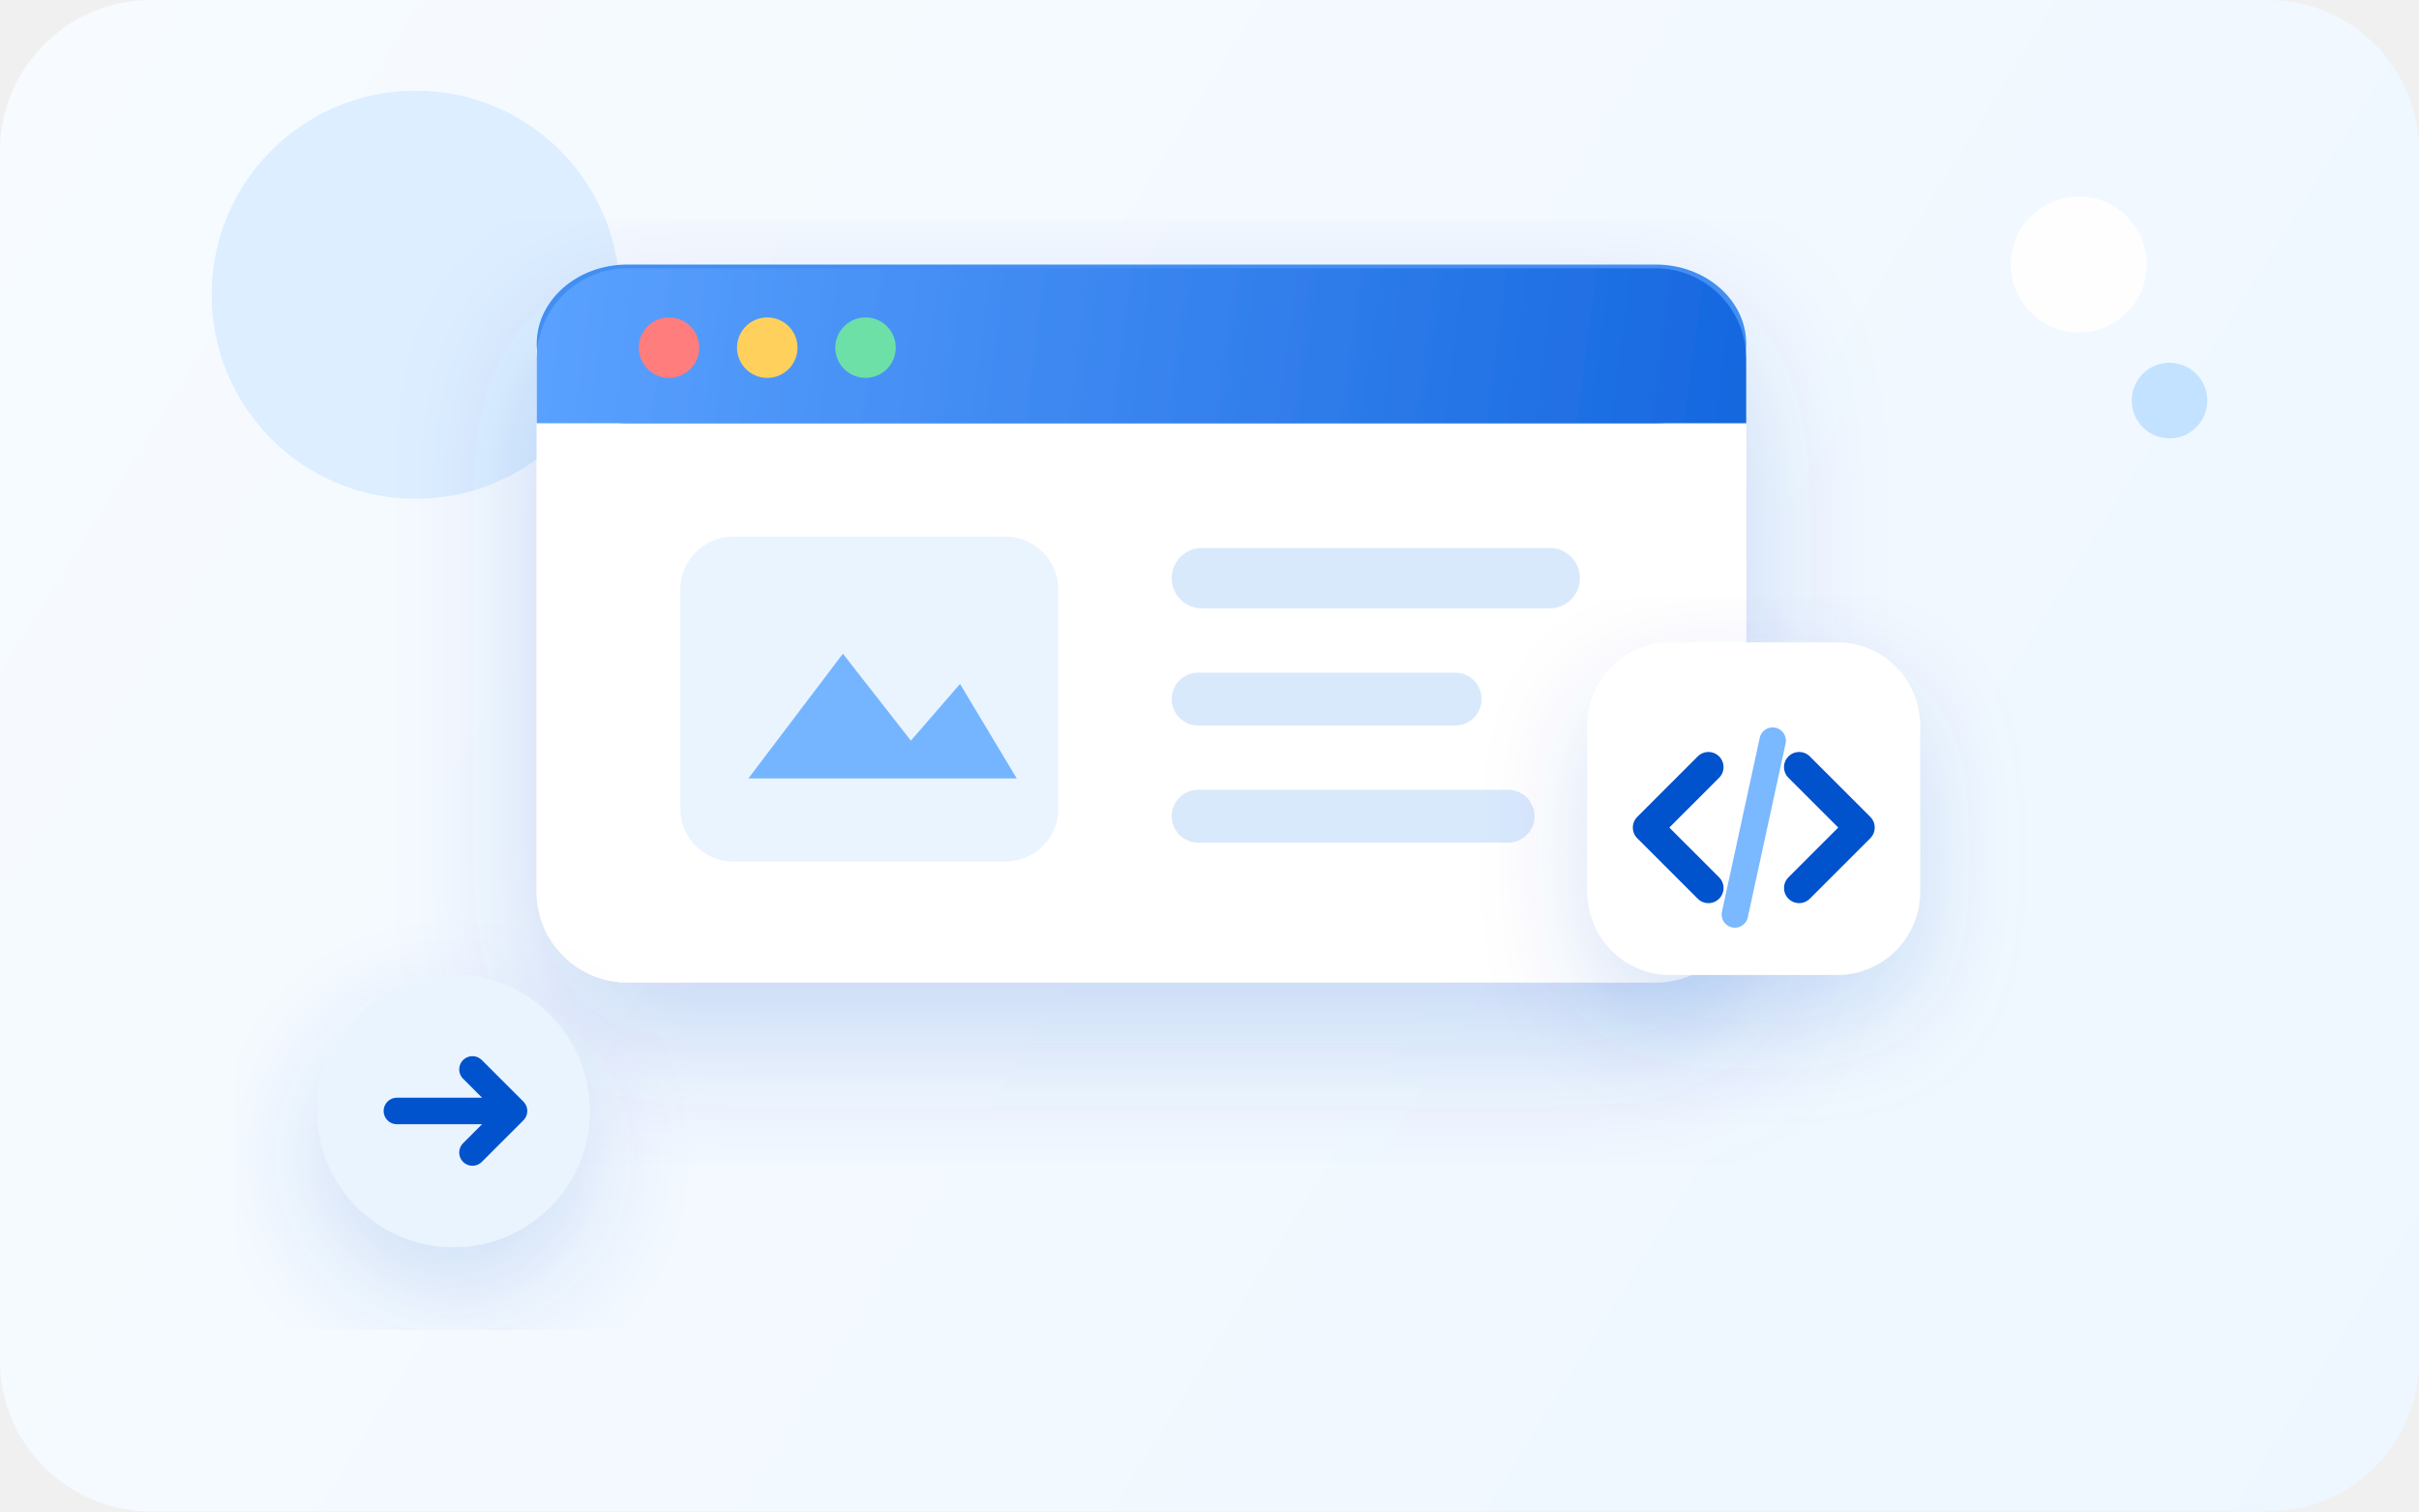
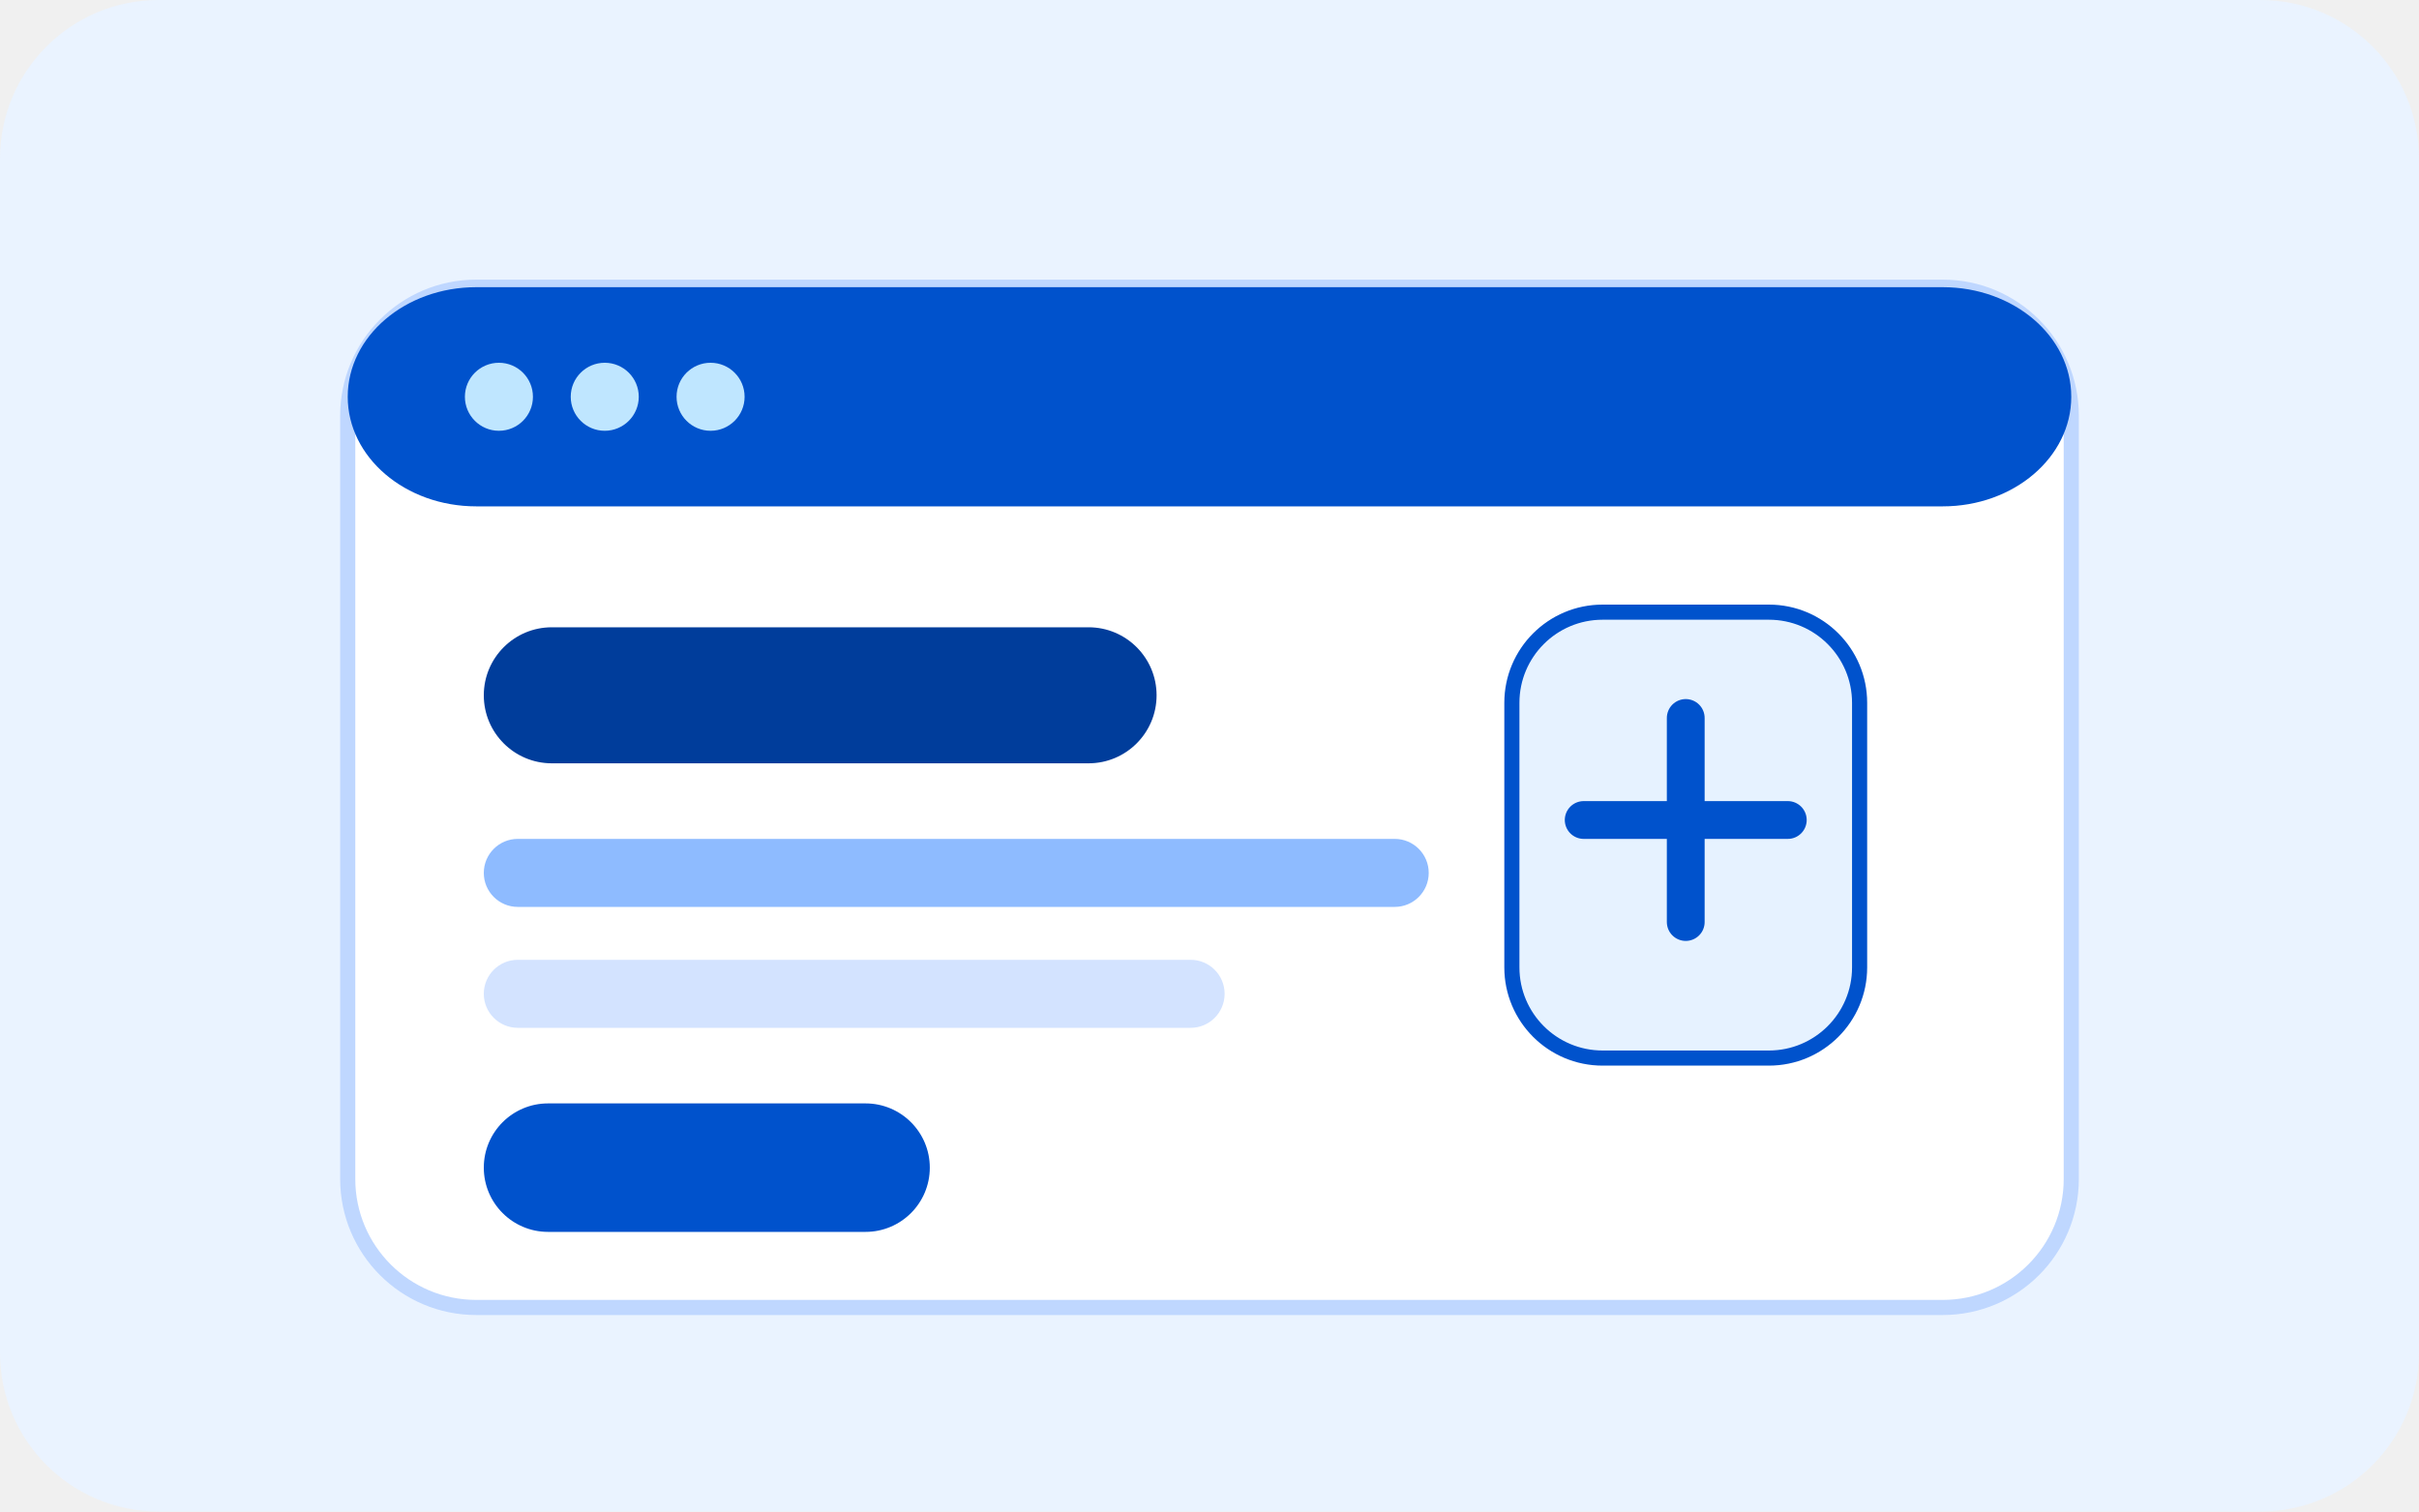
<svg xmlns="http://www.w3.org/2000/svg" width="640" height="400" viewBox="0 0 640 400" fill="none">
-   <rect width="640" height="400" rx="40" fill="url(#bg)" />
-   <circle cx="110" cy="78" r="54" fill="#D9ECFF" opacity="0.9" />
-   <circle cx="550" cy="70" r="18" fill="#FFFFFF" opacity="0.9" />
-   <circle cx="574" cy="106" r="10" fill="#B8DCFF" opacity="0.8" />
-   <g filter="url(#shadow)">
-     <rect x="142" y="70" width="320" height="190" rx="24" fill="white" />
-     <rect x="142" y="70" width="320" height="42" rx="24" fill="#438EF2" />
-     <path d="M142 95C142 81.745 152.745 71 166 71H438C451.255 71 462 81.745 462 95V112H142V95Z" fill="url(#top)" />
-     <circle cx="177" cy="92" r="8" fill="#FF7D7D" />
-     <circle cx="203" cy="92" r="8" fill="#FFD15C" />
-     <circle cx="229" cy="92" r="8" fill="#6CE0A7" />
-     <rect x="180" y="142" width="100" height="86" rx="14" fill="#EAF4FF" />
-     <path d="M198 206L223 173L241 196L254 181L269 206H198Z" fill="#74B5FF" />
-     <rect x="310" y="145" width="108" height="16" rx="8" fill="#D9E9FC" />
-     <rect x="310" y="178" width="82" height="14" rx="7" fill="#D9E9FC" />
-     <rect x="310" y="209" width="96" height="14" rx="7" fill="#D9E9FC" />
-   </g>
-   <g filter="url(#smallShadow)">
-     <rect x="420" y="170" width="88" height="88" rx="22" fill="white" />
-     <path d="M452 203L436 219L452 235" stroke="#0052CC" stroke-width="8" stroke-linecap="round" stroke-linejoin="round" />
-     <path d="M476 203L492 219L476 235" stroke="#0052CC" stroke-width="8" stroke-linecap="round" stroke-linejoin="round" />
-     <path d="M469 196L459 242" stroke="#7AB8FF" stroke-width="7" stroke-linecap="round" />
-   </g>
-   <g filter="url(#smallShadow)">
-     <circle cx="120" cy="294" r="36" fill="#E9F4FF" />
-     <path d="M105 294H134" stroke="#0052CC" stroke-width="7" stroke-linecap="round" />
-     <path d="M125 283L136 294L125 305" stroke="#0052CC" stroke-width="7" stroke-linecap="round" stroke-linejoin="round" />
-   </g>
-   <defs>
-     <linearGradient id="bg" x1="0" y1="0" x2="640" y2="400" gradientUnits="userSpaceOnUse">
-       <stop stop-color="#F7FBFF" />
-       <stop offset="1" stop-color="#EEF7FF" />
-     </linearGradient>
-     <linearGradient id="top" x1="142" y1="70" x2="462" y2="112" gradientUnits="userSpaceOnUse">
-       <stop stop-color="#5BA2FF" />
-       <stop offset="1" stop-color="#1667DF" />
-     </linearGradient>
-     <filter id="shadow" x="104" y="42" width="396" height="266" filterUnits="userSpaceOnUse" color-interpolation-filters="sRGB">
-       <feDropShadow dx="0" dy="16" stdDeviation="18" flood-color="#0052CC" flood-opacity="0.18" />
-     </filter>
-     <filter id="smallShadow" x="62" y="146" width="482" height="206" filterUnits="userSpaceOnUse" color-interpolation-filters="sRGB">
-       <feDropShadow dx="0" dy="12" stdDeviation="14" flood-color="#0052CC" flood-opacity="0.16" />
-     </filter>
-   </defs>
+   <rect width="640" height="400" rx="42" fill="#EAF3FF" />
+   <rect x="92" y="76" width="456" height="270" rx="34" fill="white" stroke="#BFD7FF" stroke-width="4" />
+   <rect x="92" y="76" width="456" height="58" rx="34" fill="#0052CC" />
+   <circle cx="132" cy="105" r="9" fill="#BFE6FF" />
+   <circle cx="160" cy="105" r="9" fill="#BFE6FF" />
+   <circle cx="188" cy="105" r="9" fill="#BFE6FF" />
+   <rect x="128" y="166" width="178" height="36" rx="18" fill="#003D9B" />
+   <rect x="128" y="222" width="250" height="18" rx="9" fill="#8EBBFF" />
+   <rect x="128" y="254" width="196" height="18" rx="9" fill="#D3E3FF" />
+   <rect x="400" y="162" width="92" height="118" rx="24" fill="#E6F2FF" stroke="#0052CC" stroke-width="4" />
+   <path d="M446 190v54M419 217h54" stroke="#0052CC" stroke-width="10" stroke-linecap="round" />
+   <rect x="128" y="292" width="118" height="34" rx="17" fill="#0052CC" />
</svg>
